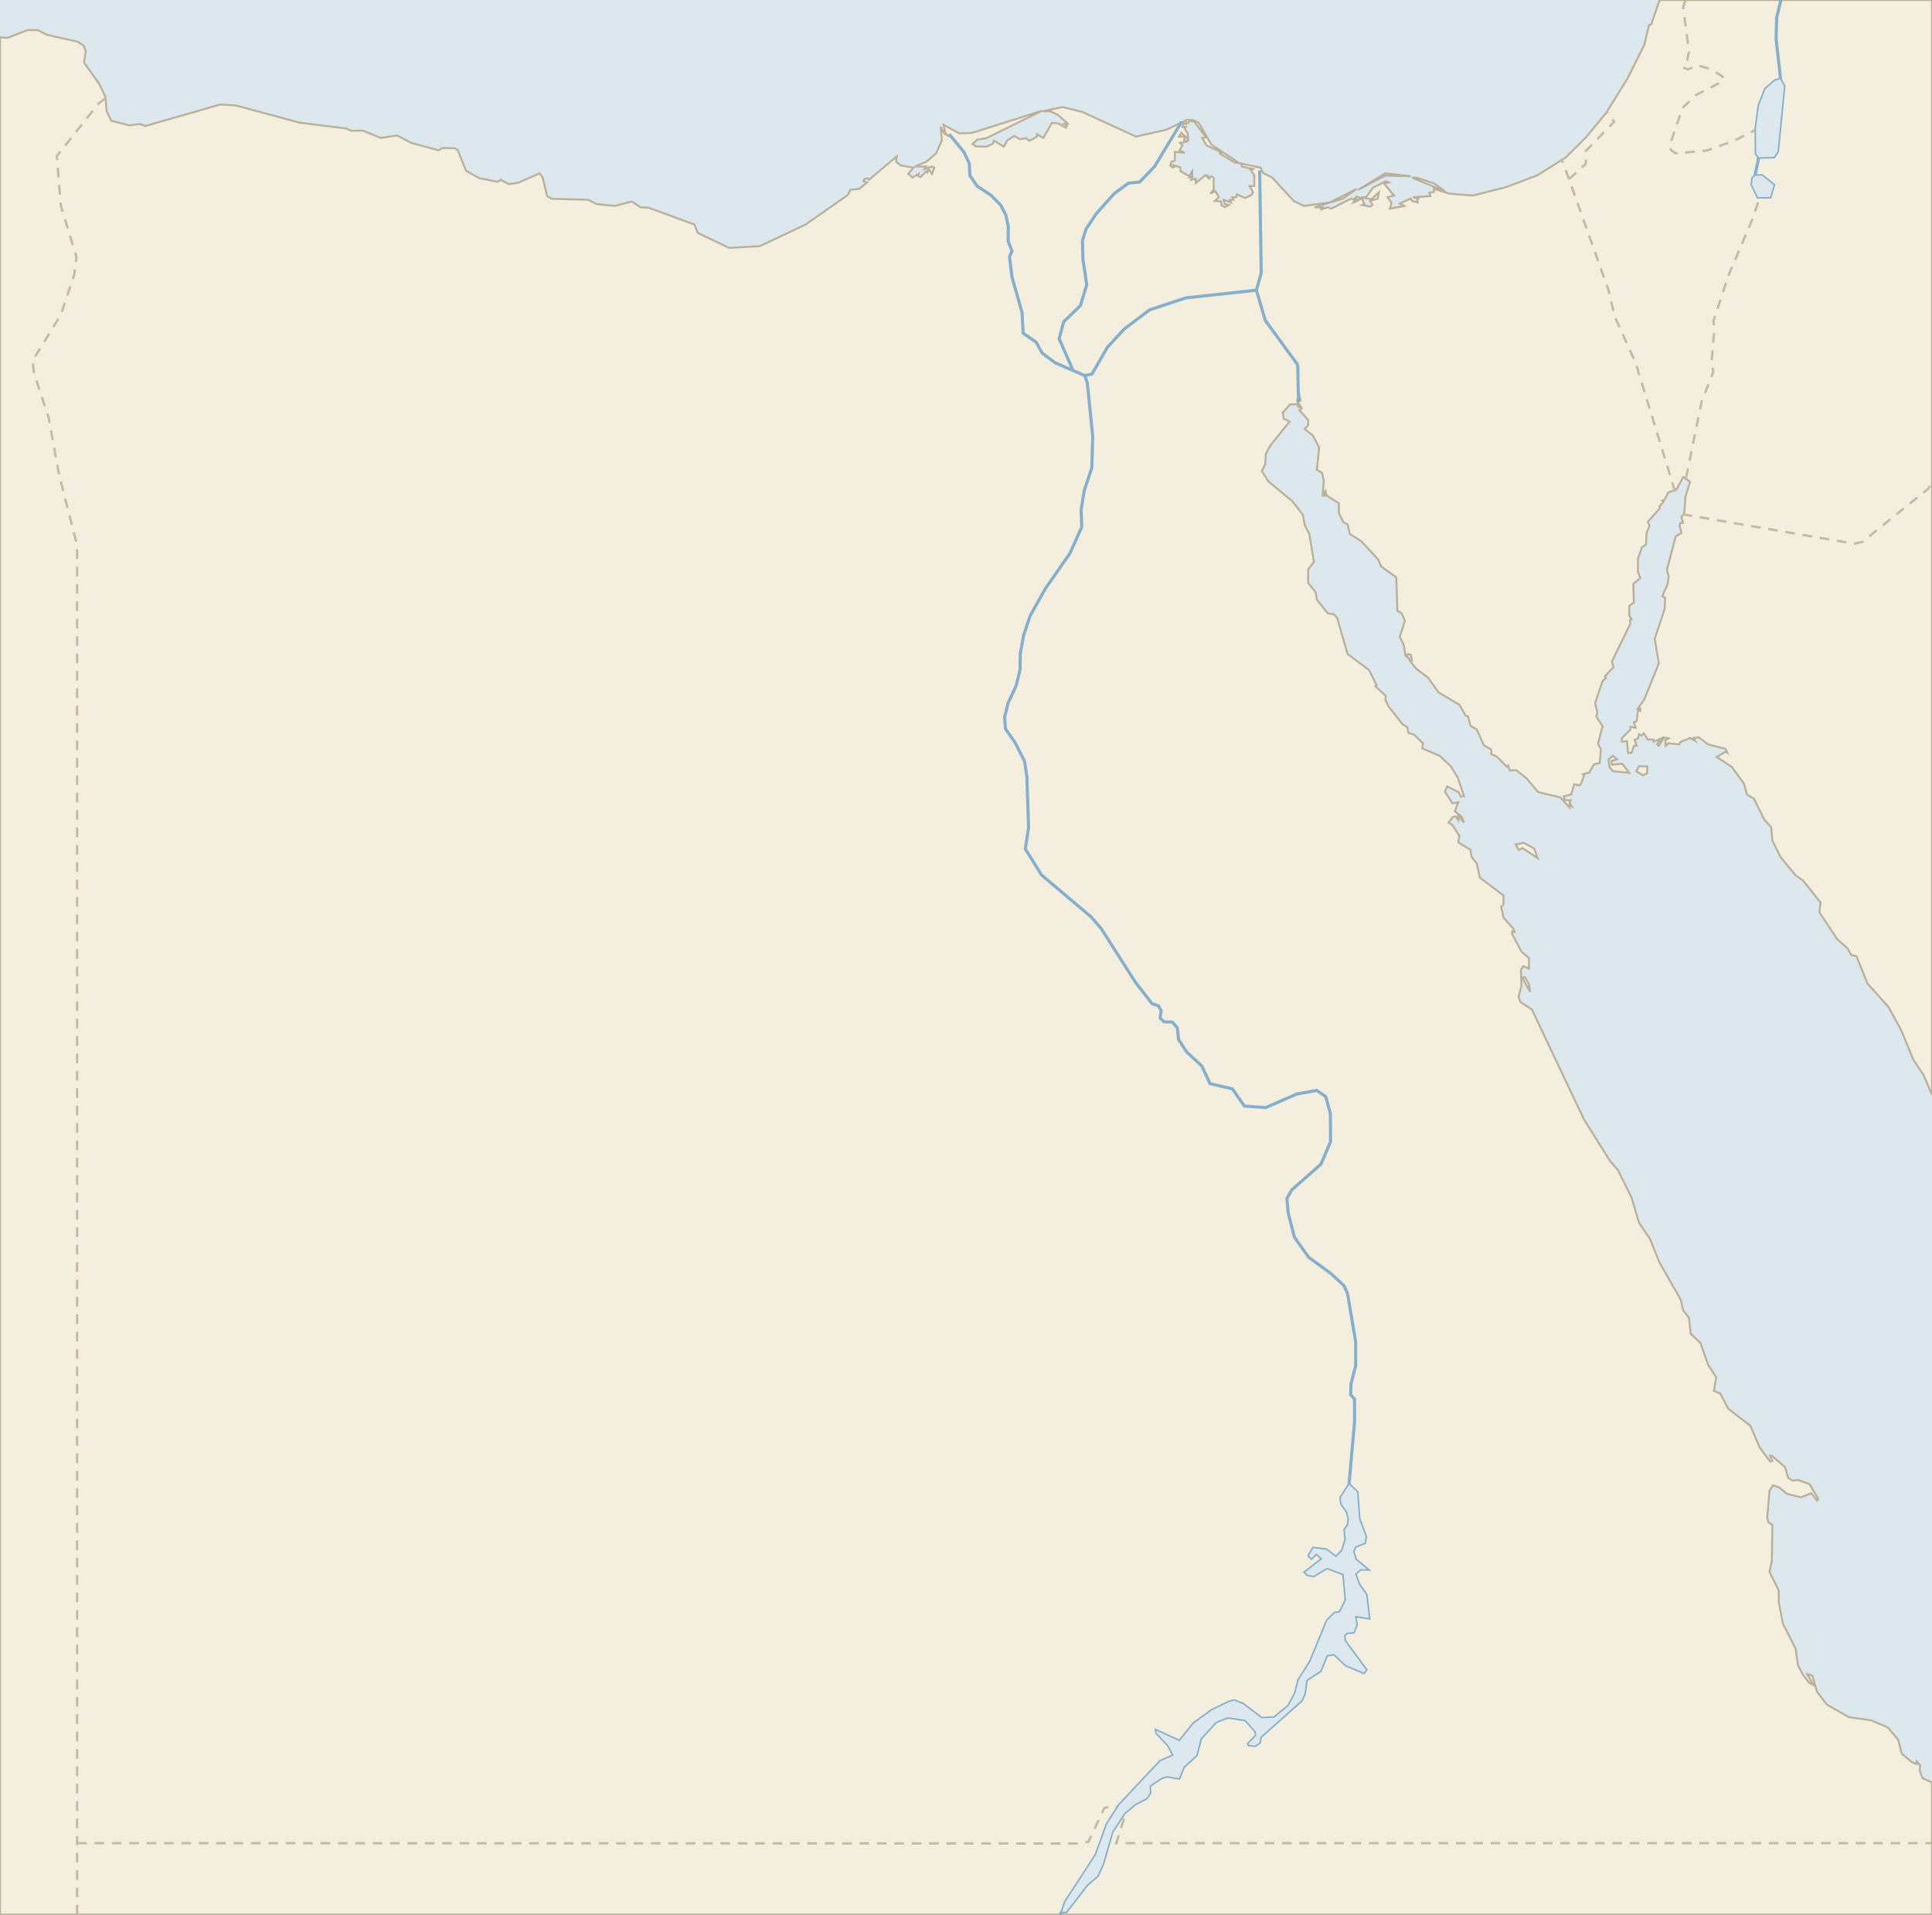
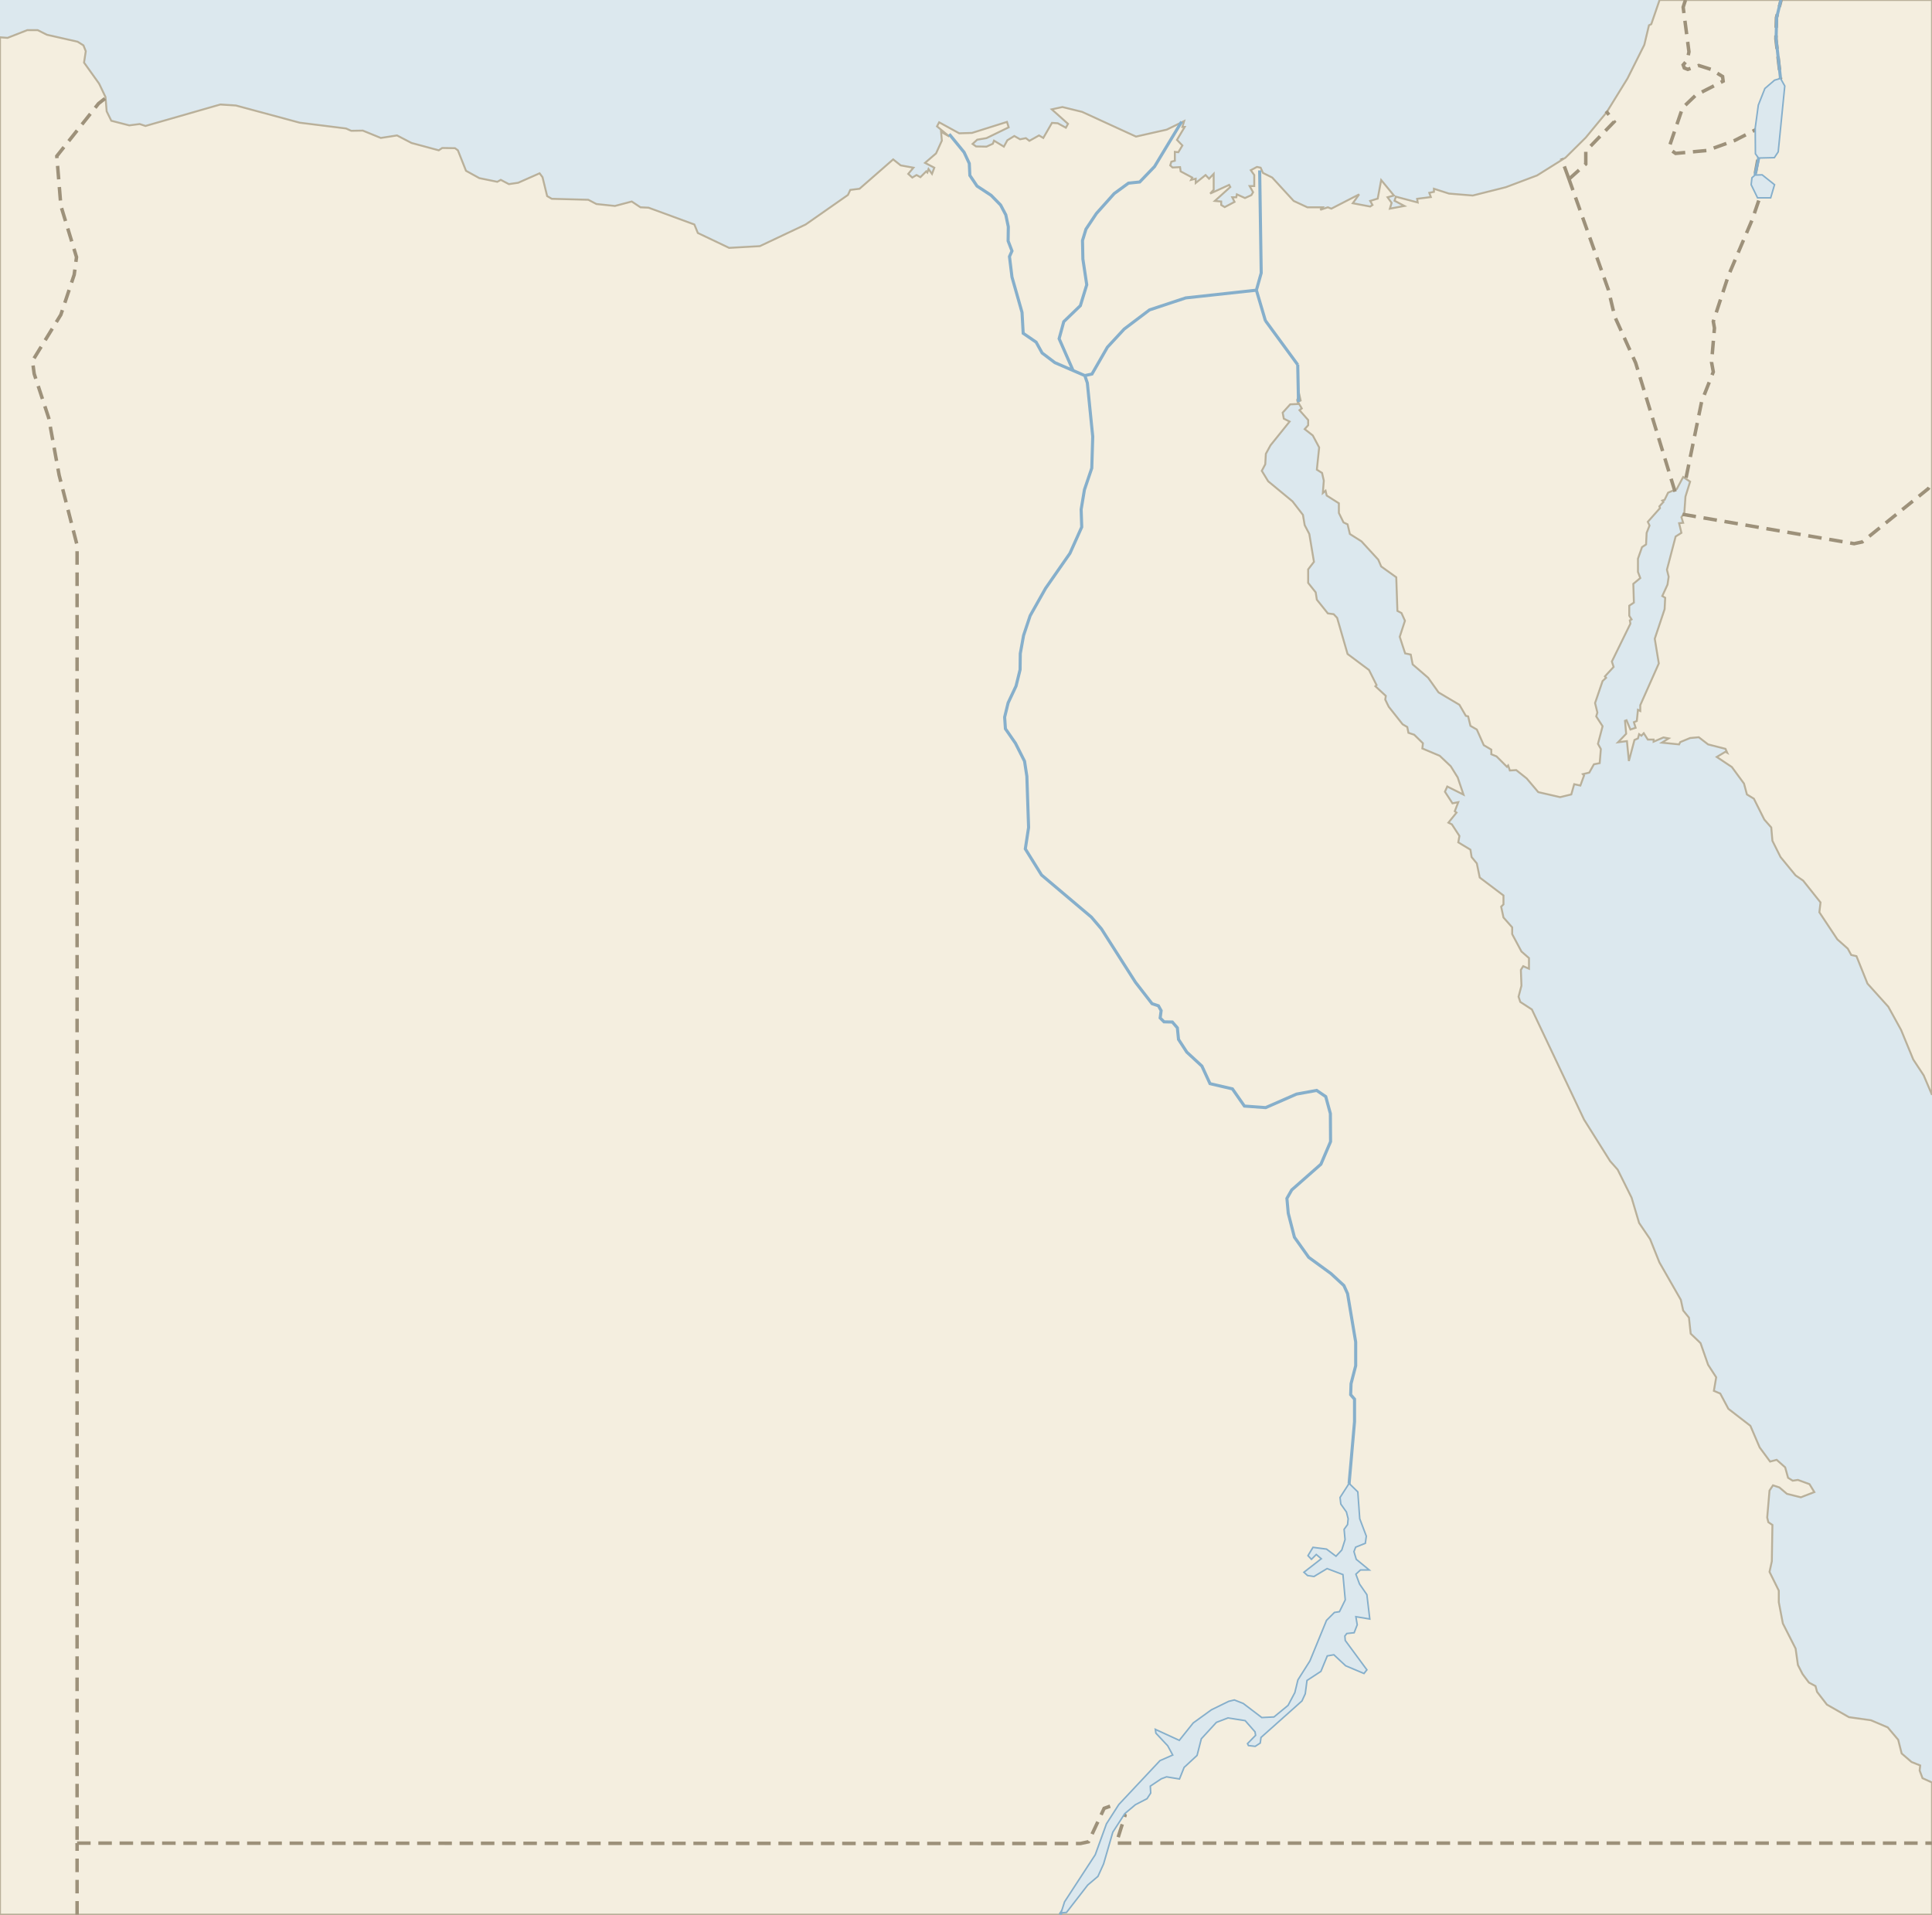
<svg xmlns="http://www.w3.org/2000/svg" viewBox="0 0 1000 991" width="1000" height="991">
  <rect width="1000" height="991" fill="#dce8ee" />
-   <path fill="#f4eedf" stroke="#b9b09a" stroke-width="1" d="M792.0 513.4L787.8 505.8L789.3 505.8L791.4 509.4L792.0 513.4ZM977.4 521.1L966.6 509.1L960.9 494.9L958.2 494.3L956.4 491.0L951.0 486.2L941.7 472.2L942.3 467.1L933.3 455.8L929.4 453.1L921.6 443.6L917.4 435.2L916.8 428.3L913.2 424.2L907.8 413.4L904.2 411.2L902.7 405.6L896.4 397.0L888.6 391.8L893.1 389.1L894.0 389.6L893.1 387.6L884.1 385.3L879.3 381.6L876.6 382.0L877.5 383.5L874.8 382.0L869.7 384.1L869.1 385.3L863.4 384.7L862.2 386.0L861.9 383.3L863.7 382.2L861.3 381.7L858.6 386.0L857.7 385.3L859.8 382.2L855.9 383.9L855.9 382.8L852.9 382.8L850.8 379.5L849.6 380.8L848.4 380.0L847.8 382.2L846.0 383.0L847.2 386.0L845.7 386.0L844.5 389.6L842.7 389.8L842.1 383.6L839.4 383.9L839.4 382.2L843.9 377.6L843.9 376.2L846.6 376.7L845.7 373.8L847.2 373.2L847.8 367.4L849.0 368.0L849.0 366.7L847.8 366.7L851.1 362.0L858.6 343.4L856.5 330.6L861.6 315.3L861.9 309.4L860.4 308.5L863.1 302.6L863.7 298.5L862.8 294.9L867.3 277.7L870.3 275.8L869.4 272.2L869.7 270.7L871.2 270.6L870.3 267.7L871.8 265.5L872.4 257.0L874.8 249.3L871.2 246.9L867.9 253.1L863.4 255.0L861.6 258.7L860.4 259.1L861.0 259.8L858.9 262.1L859.2 263.0L852.9 270.1L853.8 272.0L852.3 275.8L852.0 281.8L849.9 283.2L847.8 289.2L847.8 296.0L849.0 299.2L845.4 302.2L845.7 311.9L843.3 313.5L843.3 318.7L844.5 320.6L843.6 321.1L843.9 322.8L834.3 342.4L835.2 345.2L830.7 350.1L831.3 350.8L829.5 352.5L825.6 363.9L826.8 368.8L826.2 370.8L829.5 375.9L827.1 385.0L828.6 387.7L828.0 395.0L825.0 395.6L822.6 399.9L819.3 400.7L819.9 401.4L818.4 405.6L817.5 406.5L814.8 405.9L813.3 411.2L809.4 412.2L810.0 414.2L813.0 414.2L812.4 415.5L813.6 417.4L812.4 416.8L812.4 418.0L807.6 412.7L796.2 410.0L790.2 402.9L784.8 398.6L781.5 398.8L780.6 396.2L780.0 396.9L774.6 391.5L771.9 390.4L771.9 388.0L768.0 385.7L764.4 377.6L761.1 375.7L759.9 370.8L758.7 370.5L755.4 364.8L744.6 358.4L739.2 350.8L732.9 346.0L729.6 341.8L730.8 341.8L730.2 338.8L728.7 338.5L728.1 339.7L729.6 341.1L727.5 339.4L726.6 333.9L724.5 329.6L727.2 321.3L725.4 317.3L723.3 316.2L722.7 298.8L714.9 293.2L713.4 289.7L704.7 280.2L698.7 276.4L697.5 271.4L695.4 270.4L693.0 265.5L693.0 260.5L686.7 256.5L686.1 254.0L685.2 254.8L685.8 256.5L684.6 256.5L685.2 248.8L684.3 244.8L681.6 243.1L682.8 231.6L679.5 225.4L675.3 222.1L677.1 220.1L677.1 217.4L672.6 212.3L673.8 211.4L671.7 207.9L673.2 207.3L672.6 204.6L671.4 207.0L672.6 211.1L671.1 209.2L667.8 209.3L663.9 213.6L664.5 216.7L667.5 218.2L657.6 230.5L655.2 234.9L654.9 240.3L653.1 243.7L656.4 249.1L669.0 259.5L674.4 266.5L675.3 271.8L677.7 276.4L680.1 290.8L677.1 294.7L677.1 301.7L681.0 306.6L681.6 310.4L687.3 317.5L690.3 317.9L692.1 319.8L697.5 338.5L708.6 346.8L712.5 354.6L711.9 355.2L717.3 360.2L717.0 362.1L718.8 365.8L726.0 374.9L728.4 376.3L729.0 379.3L732.0 380.3L736.5 384.7L736.2 387.4L745.2 391.2L750.9 396.6L754.5 402.4L757.8 412.2L756.0 412.2L755.1 410.1L749.1 407.1L747.9 409.8L751.8 415.8L754.8 415.2L753.0 419.9L756.6 422.8L757.8 425.8L754.8 422.4L754.8 424.5L753.6 422.6L752.1 422.8L749.7 425.8L751.5 426.7L755.4 432.7L754.8 436.0L761.1 439.8L761.7 443.6L764.4 446.9L765.9 454.2L778.2 463.5L778.2 468.1L777.0 469.3L778.2 474.9L783.3 480.7L783.9 482.3L782.7 482.1L782.7 483.5L787.5 492.5L791.4 495.9L791.4 501.4L788.4 500.1L787.2 502.0L787.5 510.2L786.0 515.9L786.9 518.6L792.9 522.5L819.9 579.5L833.4 601.0L837.3 605.4L844.5 619.9L848.4 633.0L854.1 641.4L858.9 653.4L870.0 672.8L871.2 678.3L874.2 682.0L875.1 690.3L880.2 695.2L884.1 706.4L888.3 712.9L887.1 719.9L890.4 721.3L894.6 729.2L906.0 738.0L910.8 749.2L916.2 756.5L917.4 756.2L916.2 753.6L917.1 753.5L924.0 759.5L925.5 764.9L927.9 766.4L930.6 766.0L936.6 768.2L941.1 775.8L940.5 776.7L937.5 772.9L932.1 775.0L924.9 773.2L921.0 769.9L917.7 768.8L915.9 771.5L914.7 785.5L915.3 787.9L917.4 789.3L917.1 808.1L915.9 813.6L920.7 823.3L920.7 829.3L922.8 840.3L929.4 853.3L930.6 861.8L933.0 866.5L936.3 870.9L938.7 872.2L935.4 866.5L938.1 867.3L940.5 875.7L945.6 882.3L957.0 888.8L968.4 890.4L977.1 894.1L982.5 900.5L984.3 907.6L989.4 912.0L992.1 913.1L992.1 911.7L993.9 913.7L993.6 916.4L995.1 920.4L1000.0 922.6L1000.0 991.0L0.0 991.0L0.0 19.3L3.9 19.6L14.1 15.6L19.5 15.6L24.3 18.0L40.2 21.6L43.2 23.5L44.4 26.5L43.5 32.4L51.3 43.3L54.6 50.2L55.2 57.6L57.6 62.5L66.9 64.9L72.3 64.2L75.3 65.2L114.0 54.1L122.1 54.6L155.1 63.5L179.1 66.5L181.8 67.7L187.8 67.6L197.1 71.4L205.5 70.1L213.0 74.0L227.1 77.8L228.9 76.6L235.5 76.7L237.0 77.8L241.2 88.4L248.1 92.2L257.4 94.1L259.2 93.1L263.4 95.3L268.2 94.6L279.3 89.7L280.8 91.7L283.2 101.5L285.6 102.9L304.5 103.4L308.7 105.6L318.3 106.6L327.0 104.3L331.5 107.3L335.7 107.5L359.4 116.2L361.2 120.6L377.4 128.3L393.3 127.4L417.0 116.2L438.9 100.9L440.1 98.3L444.9 97.7L448.8 94.4L447.0 93.8L447.3 92.8L448.8 92.2L449.7 93.1L464.1 81.0L463.8 83.7L466.2 85.6L472.8 86.8L470.1 90.0L472.2 91.9L475.5 90.0L475.2 91.1L476.4 91.7L479.4 88.7L480.0 89.3L480.6 87.5L482.4 90.0L483.6 86.8L482.4 86.2L478.5 87.5L479.4 86.2L473.4 86.2L479.4 83.8L484.5 79.4L487.5 72.8L486.9 65.7L488.7 69.1L491.4 70.7L489.3 69.0L488.4 64.6L496.5 69.0L503.1 68.8L539.4 57.3L510.6 71.5L505.8 72.3L503.4 74.5L505.2 75.8L510.6 75.9L513.9 74.4L514.5 72.8L519.6 75.9L521.4 72.6L525.0 70.4L528.0 72.1L531.0 71.5L532.8 72.9L536.7 70.7L536.7 69.5L540.0 71.4L544.5 63.6L547.5 63.8L551.7 66.1L552.3 65.0L550.8 64.2L552.6 63.9L547.5 59.4L543.6 57.6L539.7 57.6L549.9 55.4L560.1 57.9L588.0 70.7L603.9 67.1L614.4 62.0L617.7 62.2L620.4 63.5L627.0 74.8L641.7 84.6L639.0 84.1L630.9 79.1L632.4 79.7L631.8 78.6L624.6 75.3L622.2 71.4L624.3 71.2L618.3 63.1L615.9 62.5L615.0 63.8L613.8 63.1L613.8 64.2L612.6 63.8L612.0 65.7L613.8 65.7L613.2 66.6L614.7 68.8L615.0 72.1L611.4 68.7L610.2 70.7L613.2 70.7L612.9 72.6L615.0 73.2L610.8 74.0L612.0 75.3L610.5 77.8L613.2 79.1L608.1 78.6L608.1 83.2L606.3 83.7L605.7 85.6L606.9 86.7L608.1 86.2L607.5 85.6L610.8 86.5L611.1 88.7L615.6 91.2L617.1 88.7L617.1 91.2L615.9 91.9L617.1 91.9L616.5 93.1L618.9 92.5L618.9 94.7L624.0 90.6L625.8 91.2L624.6 91.2L625.8 92.5L627.0 91.2L628.2 91.9L628.2 98.2L626.4 100.2L629.1 99.0L630.9 102.1L628.8 104.0L632.1 104.3L632.1 106.1L633.9 107.2L636.0 106.1L633.9 105.5L633.3 103.4L637.2 104.8L636.6 103.4L638.4 103.4L637.8 102.1L639.9 102.1L640.2 100.6L644.4 102.5L647.7 101.0L648.6 99.5L646.8 96.3L649.2 96.3L649.2 90.6L647.4 88.1L648.6 87.5L642.9 86.2L642.3 84.6L652.5 86.8L653.7 89.5L658.5 91.9L669.6 104.0L675.0 106.6L688.5 104.7L702.3 97.7L695.1 102.8L680.4 107.3L684.6 107.3L683.4 108.6L687.3 107.3L689.1 108.0L699.3 102.8L701.4 103.6L700.5 104.8L701.4 104.5L703.5 103.4L701.1 102.8L702.3 101.7L705.0 102.9L706.2 105.6L705.0 106.1L709.2 106.9L710.4 106.1L709.2 104.0L713.1 102.8L713.7 99.6L709.8 103.1L704.4 102.1L707.1 102.0L710.7 97.1L717.3 93.8L718.8 94.4L716.4 95.0L721.5 101.2L718.2 102.1L720.3 105.0L719.4 108.0L726.9 106.6L724.5 105.3L730.2 102.8L730.8 104.0L733.8 104.8L733.5 102.9L734.7 102.8L731.4 102.1L740.4 101.5L739.8 99.8L742.2 99.3L742.2 97.7L750.0 100.2L762.3 101.2L779.4 96.9L795.6 90.8L810.3 81.6L820.8 71.2L831.6 58.1L842.4 40.6L851.1 23.2L853.5 13.1L854.7 12.5L859.0 0.0L1000.0 0.0L1000.0 566.7L995.7 556.6L990.3 548.4L984.0 533.1L977.4 521.1ZM786.0 440.0L784.5 437.1L788.7 436.2L794.1 439.2L795.9 444.2L788.1 439.0L786.0 440.0ZM848.4 396.6L852.6 396.7L852.6 400.2L850.5 401.3L846.9 399.2L848.4 396.6ZM833.1 397.0L832.5 393.1L834.9 391.2L837.0 393.1L834.0 393.9L834.3 395.8L839.7 395.3L843.3 400.0L834.9 399.2L833.1 397.0ZM733.5 92.0L742.2 94.9L747.9 99.0L730.8 91.9L733.5 92.0ZM702.9 98.3L717.0 89.7L730.2 91.2L717.0 90.9L702.9 98.3Z" />
-   <path fill="none" stroke="#c4b9a2" stroke-width="1.2" stroke-dasharray="5 4" d="M39.9 991.0L39.9 954.0M39.9 954.0L559.2 954.2L563.4 953.3L571.5 936.0L575.1 934.7L580.2 935.7L582.3 939.7L577.8 954.0L1000.0 954.0M870.9 266.2L959.7 281.4L963.9 280.5L998.1 252.9L1000.0 249.7M54.3 51.0L51.0 53.6L29.4 80.8L31.5 106.5L39.6 133.1L38.4 142.2L31.5 162.9L16.8 186.8L17.7 193.5L25.2 216.3L30.6 245.9L39.9 282.2L39.9 954.0M872.7 247.3L880.8 207.7L886.8 192.5L885.9 187.5L887.4 169.8L886.8 166.4L894.6 142.7L906.9 113.8L911.7 99.8L908.4 90.6L912.6 67.4M912.6 67.4L916.5 49.3L921.6 40.6L919.2 20.1L919.5 9.1L921.9 0.0M872.4 0.0L871.2 3.7L874.2 26.8L873.3 31.2L871.2 33.6L871.8 35.2L873.6 35.9L879.3 33.9L885.6 35.9L891.6 39.6L891.9 42.0L877.8 49.2L870.9 55.8L864.3 75.1L864.9 77.7L867.3 79.4L883.5 77.9L897.9 72.7L909.0 67.0L912.6 67.4M867.0 254.5L846.6 187.8L835.8 163.9L832.5 150.0L812.1 92.7M812.1 92.7L820.8 84.9L820.8 78.2L835.5 63.0L831.3 57.5M812.1 92.7L808.2 82.0" />
+   <path fill="#f4eedf" stroke="#b9b09a" stroke-width="1" d="M462.3 82.5L466.2 85.6L472.8 86.8L470.1 90.0L472.2 91.9L474.4 90.6L476.4 91.7L479.4 88.7L480.0 89.3L480.6 87.5L482.4 90.0L483.6 86.8L478.8 84.3L484.5 79.4L487.5 72.8L487.1 68.2L491.4 70.7L485.0 65.4L486.1 63.3L496.5 69.0L503.1 68.8L521.2 63.1L522.1 65.9L510.6 71.5L505.8 72.3L503.4 74.5L505.2 75.8L510.6 75.9L513.9 74.4L514.5 72.8L519.6 75.9L521.4 72.6L525.0 70.4L528.0 72.1L531.0 71.5L532.8 72.9L537.8 70.1L540.0 71.4L544.5 63.6L547.5 63.8L551.7 66.1L552.8 64.1L544.4 56.6L549.9 55.4L560.1 57.9L588.0 70.7L603.9 67.1L612.9 62.7L612.0 65.7L613.2 65.7L609.2 72.4L612.0 75.3L609.9 78.8L608.1 78.6L608.1 83.2L606.3 83.7L605.7 85.6L606.9 86.7L610.8 86.5L611.1 88.7L617.1 91.9L616.5 93.1L618.9 92.5L618.9 94.7L624.0 90.6L625.8 92.5L628.2 90.0L628.2 98.2L626.4 100.2L636.2 95.7L636.8 96.8L628.8 104.0L632.1 104.3L632.1 106.1L633.9 107.2L639.0 104.5L637.8 102.1L639.9 102.1L640.2 100.6L644.4 102.5L647.7 101.0L648.6 99.5L646.8 96.3L649.2 96.3L649.2 90.6L647.4 88.1L650.6 86.4L652.5 86.8L653.7 89.5L658.5 91.9L669.6 104.0L676.7 107.3L684.6 107.3L683.4 108.6L687.3 107.3L689.1 108.0L703.5 100.6L700.2 105.2L709.2 106.9L710.4 106.1L709.2 104.0L713.1 102.8L714.9 93.2L721.5 101.2L718.2 102.1L720.3 105.0L719.4 108.0L726.9 106.6L721.8 103.9L722.5 101.8L733.8 104.8L733.5 102.9L740.6 102.0L739.8 99.8L742.2 99.3L742.2 97.7L750.0 100.2L762.3 101.2L779.4 96.9L795.6 90.8L810.3 81.6L820.8 71.2L831.6 58.1L842.4 40.6L851.1 23.2L853.5 13.1L854.7 12.5L859.0 0.0L1000.0 0.0L1000.0 566.7L995.7 556.6L990.3 548.4L984.0 533.1L977.4 521.1L966.6 509.1L960.9 494.9L958.2 494.3L956.4 491.0L951.0 486.2L941.7 472.2L942.3 467.1L933.3 455.8L929.4 453.1L921.6 443.6L917.4 435.2L916.8 428.3L913.2 424.2L907.8 413.4L904.2 411.2L902.7 405.6L896.4 397.0L888.6 391.8L893.1 389.1L894.0 389.6L893.1 387.6L884.1 385.3L879.3 381.6L874.8 382.0L869.7 384.1L869.1 385.3L860.2 384.4L863.7 382.2L861.0 381.7L855.9 383.9L855.9 382.8L852.9 382.8L850.8 379.5L849.6 380.8L848.4 380.0L847.8 382.2L846.0 383.0L843.1 393.9L842.1 383.6L837.5 384.2L841.7 379.8L841.1 373.1L841.9 372.8L843.9 377.6L846.6 376.7L845.7 373.8L847.2 373.2L847.8 367.4L849.0 368.0L849.0 365.0L858.6 343.4L856.5 330.6L861.6 315.3L861.9 309.4L860.4 308.5L863.1 302.6L863.7 298.5L862.8 294.9L867.3 277.7L870.3 275.8L869.1 270.8L871.2 270.6L870.3 267.7L871.8 265.5L872.4 257.0L874.8 249.3L871.2 246.9L867.9 253.1L863.4 255.0L861.6 258.7L860.4 259.1L861.0 259.8L858.9 262.1L859.2 263.0L852.9 270.1L853.8 272.0L852.3 275.8L852.0 281.8L849.9 283.2L847.8 289.2L847.8 296.0L849.0 299.2L845.4 302.2L845.7 311.9L843.3 313.5L843.3 318.7L844.5 320.6L843.6 321.1L843.9 322.8L834.3 342.4L835.2 345.2L830.7 350.1L831.3 350.8L829.5 352.5L825.6 363.9L826.8 368.8L826.2 370.8L829.5 375.9L827.1 385.0L828.6 387.7L828.0 395.0L825.0 395.6L822.6 399.9L819.3 400.7L819.9 401.4L818.0 406.6L814.8 405.9L813.3 411.2L807.5 412.6L796.2 410.0L790.2 402.9L784.8 398.6L781.5 398.8L780.6 396.2L780.0 396.9L774.6 391.5L771.9 390.4L771.9 388.0L768.0 385.7L764.4 377.6L761.1 375.7L759.9 370.8L758.7 370.5L755.4 364.8L744.6 358.4L739.2 350.8L731.2 343.9L730.2 338.8L727.3 338.2L724.5 329.6L727.2 321.3L725.4 317.3L723.3 316.2L722.7 298.8L714.9 293.2L713.4 289.7L704.7 280.2L698.7 276.4L697.5 271.4L695.4 270.4L693.0 265.5L693.0 260.5L686.7 256.5L686.1 254.0L684.7 255.2L685.2 248.8L684.3 244.8L681.6 243.1L682.8 231.6L679.5 225.4L675.3 222.1L677.1 220.1L677.1 217.4L672.6 212.3L673.8 211.4L671.7 207.9L673.2 207.3L672.6 204.6L671.4 207.0L672.0 209.1L667.8 209.3L663.9 213.6L664.5 216.7L667.5 218.2L657.6 230.5L655.2 234.9L654.9 240.3L653.1 243.7L656.4 249.1L669.0 259.5L674.4 266.5L675.3 271.8L677.7 276.4L680.1 290.8L677.1 294.7L677.1 301.7L681.0 306.6L681.6 310.4L687.3 317.5L690.3 317.9L692.1 319.8L697.5 338.5L708.6 346.8L712.5 354.6L711.9 355.2L717.3 360.2L717.0 362.1L718.8 365.8L726.0 374.9L728.4 376.3L729.0 379.3L732.0 380.3L736.5 384.7L736.2 387.4L745.2 391.2L750.9 396.6L754.5 402.4L757.5 411.3L749.1 407.1L747.9 409.8L751.8 415.8L754.8 415.2L753.0 419.9L753.9 420.6L749.7 425.8L751.5 426.7L755.4 432.7L754.8 436.0L761.1 439.8L761.7 443.6L764.4 446.9L765.9 454.2L778.2 463.5L778.2 468.1L777.0 469.3L778.2 474.9L782.7 480.0L782.7 483.5L787.5 492.5L791.4 495.9L791.4 501.4L788.4 500.1L787.2 502.0L787.5 510.2L786.0 515.9L786.9 518.6L792.9 522.5L819.9 579.5L833.4 601.0L837.3 605.4L844.5 619.9L848.4 633.0L854.1 641.4L858.9 653.4L870.0 672.8L871.2 678.3L874.2 682.0L875.1 690.3L880.2 695.2L884.1 706.4L888.3 712.9L887.1 719.9L890.4 721.3L894.6 729.2L906.0 738.0L910.8 749.2L916.2 756.5L919.6 755.6L924.0 759.5L925.5 764.9L927.9 766.4L930.6 766.0L936.6 768.2L939.1 772.3L932.1 775.0L924.9 773.2L921.0 769.9L917.7 768.8L915.9 771.5L914.7 785.5L915.3 787.9L917.4 789.3L917.1 808.1L915.9 813.6L920.7 823.3L920.7 829.3L922.8 840.3L929.4 853.3L930.6 861.8L933.0 866.5L936.3 870.9L939.7 872.7L940.5 875.7L945.6 882.3L957.0 888.8L968.4 890.4L977.1 894.1L982.5 900.5L984.3 907.6L989.4 912.0L993.9 913.8L993.6 916.4L995.1 920.4L1000.0 922.6L1000.0 991.0L0.0 991.0L0.0 19.3L3.9 19.6L14.1 15.6L19.5 15.6L24.3 18.0L40.2 21.6L43.2 23.5L44.4 26.5L43.5 32.4L51.3 43.3L54.6 50.2L55.2 57.6L57.6 62.5L66.9 64.9L72.3 64.2L75.3 65.2L114.0 54.1L122.1 54.6L155.1 63.5L179.1 66.5L181.8 67.7L187.8 67.6L197.1 71.4L205.5 70.1L213.0 74.0L227.1 77.8L228.9 76.6L235.5 76.7L237.0 77.8L241.2 88.4L248.1 92.2L257.4 94.1L259.2 93.1L263.4 95.3L268.2 94.6L279.3 89.7L280.8 91.7L283.2 101.5L285.6 102.9L304.5 103.4L308.7 105.6L318.3 106.6L327.0 104.3L331.5 107.3L335.7 107.5L359.4 116.2L361.2 120.6L377.4 128.3L393.3 127.4L417.0 116.2L438.9 100.9L440.1 98.3L444.9 97.7L462.3 82.5Z" />
+   <path fill="none" stroke="#9d917a" stroke-width="1.8" stroke-dasharray="7 4" d="M39.9 991.0L39.9 954.0M39.9 954.0L559.2 954.2L563.4 953.3L571.5 936.0L575.1 934.7L580.2 935.7L582.3 939.7L577.8 954.0L1000.0 954.0M870.9 266.2L959.7 281.4L963.9 280.5L998.1 252.9L1000.0 249.7M54.3 51.0L51.0 53.6L29.4 80.8L31.5 106.5L39.6 133.1L38.4 142.2L31.5 162.9L16.8 186.8L17.7 193.5L25.2 216.3L30.6 245.9L39.9 282.2L39.9 954.0M872.7 247.3L880.8 207.7L886.8 192.5L885.9 187.5L887.4 169.8L886.8 166.4L894.6 142.7L906.9 113.8L911.7 99.8L908.4 90.6L912.6 67.4M912.6 67.4L916.5 49.3L921.6 40.6L919.2 20.1L919.5 9.1L921.9 0.0M872.4 0.0L871.2 3.7L874.2 26.8L873.3 31.2L871.2 33.6L871.8 35.2L873.6 35.9L879.3 33.9L885.6 35.9L891.6 39.6L891.9 42.0L877.8 49.2L870.9 55.8L864.3 75.1L864.9 77.7L867.3 79.4L883.5 77.9L897.9 72.7L909.0 67.0L912.6 67.4M867.0 254.5L846.6 187.8L835.8 163.9L832.5 150.0L812.1 92.7M812.1 92.7L820.8 84.9L820.8 78.2L835.5 63.0L831.3 57.5M812.1 92.7L808.2 82.0" />
  <path fill="none" stroke="#86afcb" stroke-width="1.6" d="M910.2 81.8L913.8 59.6L916.6 49.3L921.6 40.6M698.3 767.8L700.7 784.5L700.2 795.0L697.7 804.8L698.2 815.2L701.2 829.1L696.3 840.7L681.7 859.2L673.9 871.7L673.0 878.2L667.9 884.4L659.9 890.8L652.2 892.6L644.3 886.5L636.4 885.0L628.5 888.2L621.7 894.7L616.2 904.4L587.0 930.1L575.0 944.9L571.9 955.5L565.0 968.1L549.2 990.1M671.7 188.8L655.0 166.0M555.3 191.5L548.2 175.3L550.6 166.5L559.2 158.2L562.5 147.4L560.5 134.1L560.3 124.5L562.1 118.6L567.5 110.5L576.7 100.2L584.1 94.8L589.9 94.2L597.6 86.2L611.6 63.0M561.5 194.4L565.2 193.6L573.2 179.7L581.9 170.3L595.0 160.4L613.7 154.2L650.3 150.2M910.3 81.8L908.4 90.6M921.8 0.0L919.6 9.1L919.3 20.1L921.6 40.6M548.6 991.0L549.2 990.1M698.3 767.8L701.1 735.9L701.1 724.2L699.1 721.9L699.3 716.2L701.7 706.9L701.7 694.6L697.5 669.6L695.6 665.4L688.9 659.2L677.4 650.8L670.0 640.4L666.8 628.0L666.1 620.3L668.6 615.9L683.7 602.6L688.7 590.9L688.6 576.4L686.2 567.6L681.5 564.4L671.1 566.3L655.1 573.3L644.1 572.5L637.9 563.6L626.3 560.9L622.1 551.8L614.3 544.6L610.0 538.0L609.4 532.0L606.8 529.0L602.5 528.9L600.5 526.9L601.0 523.1L599.6 520.6L596.3 519.5L587.7 508.4L570.1 480.8L564.9 474.7L539.1 452.9L530.7 439.4L532.4 428.3L531.5 401.8L530.3 394.0L525.6 384.7L520.4 377.2L520.0 371.2L521.8 363.8L525.9 355.1L528.0 346.6L528.1 338.3L529.8 328.9L533.2 318.7L541.2 304.5L553.8 286.4L559.9 272.8L559.6 263.7L561.3 253.5L565.1 242.3L565.6 226.0L562.8 198.2L561.5 194.4M561.5 194.4L546.0 187.7L539.4 182.7L536.3 177.1L529.6 172.5L529.0 161.7L523.8 143.4L522.5 132.8L523.8 129.9L521.8 124.7L521.9 117.4L520.6 111.2L517.9 106.1L513.0 101.1L505.7 96.3L502.0 90.8L501.7 84.6L499.0 78.8L491.3 69.4M671.7 188.7L672.1 208.1M655.0 166.1L650.3 150.2L652.8 141.3L652.0 88.2" />
  <path fill="#dce8ee" stroke="#86afcb" stroke-width="0.8" d="M923.8 44.5L920.4 78.6L918.4 81.6L910.2 81.8L908.6 79.6L908.5 66.2L910.1 54.4L913.5 45.8L918.5 41.5L921.6 40.6L923.8 44.5ZM918.5 95.6L916.5 102.4L909.7 102.4L906.4 95.6L906.8 92.0L908.4 90.6L912.1 90.5L918.5 95.6ZM644.5 890.6L635.6 889.2L629.6 891.5L621.8 900.0L619.6 908.6L612.9 914.8L610.5 920.8L603.8 919.7L601.1 920.7L595.4 924.5L595.6 928.1L593.7 931.0L587.7 934.1L582.2 938.7L576.0 948.3L571.2 964.8L568.3 971.2L563.0 975.7L552.0 989.9L549.2 990.1L551.0 984.4L566.9 960.0L572.7 944.0L579.1 934.0L600.4 911.3L607.0 908.4L604.4 903.6L598.3 897.1L598.0 895.1L610.4 900.8L617.6 891.8L627.0 885.0L636.0 880.6L638.9 879.9L643.5 881.7L653.1 889.0L659.4 888.7L666.7 882.7L670.2 876.1L671.8 869.5L678.0 859.7L686.6 838.7L690.7 834.6L693.3 834.2L696.3 828.1L695.1 815.0L686.9 811.9L680.1 816.0L676.8 815.5L674.9 813.8L683.9 806.8L681.3 804.6L678.8 807.1L677.0 805.2L679.6 800.9L686.6 801.8L691.5 805.5L694.5 802.3L696.2 796.9L695.7 791.6L697.5 789.1L697.8 786.1L696.9 782.6L694.0 778.5L693.6 775.1L698.3 767.8L702.8 772.2L703.8 786.1L707.2 795.1L706.7 798.8L701.7 800.8L700.8 803.1L702.0 807.1L708.7 812.6L704.2 812.6L701.8 814.8L703.7 819.9L707.5 825.4L709.0 838.0L701.8 836.8L702.5 841.0L700.9 845.1L697.1 845.5L696.1 846.8L696.3 849.1L707.5 864.3L706.0 866.2L696.5 862.2L690.4 856.5L687.0 857.1L683.7 865.1L676.5 869.8L675.6 876.7L673.9 880.4L652.7 899.3L652.3 902.2L649.7 903.9L646.2 903.5L645.7 902.5L649.9 898.2L649.6 896.4L644.5 890.6Z" />
+   <path fill="#cfe0ea" stroke="#86afcb" stroke-width="1" stroke-dasharray="3 3" d="" />
</svg>
